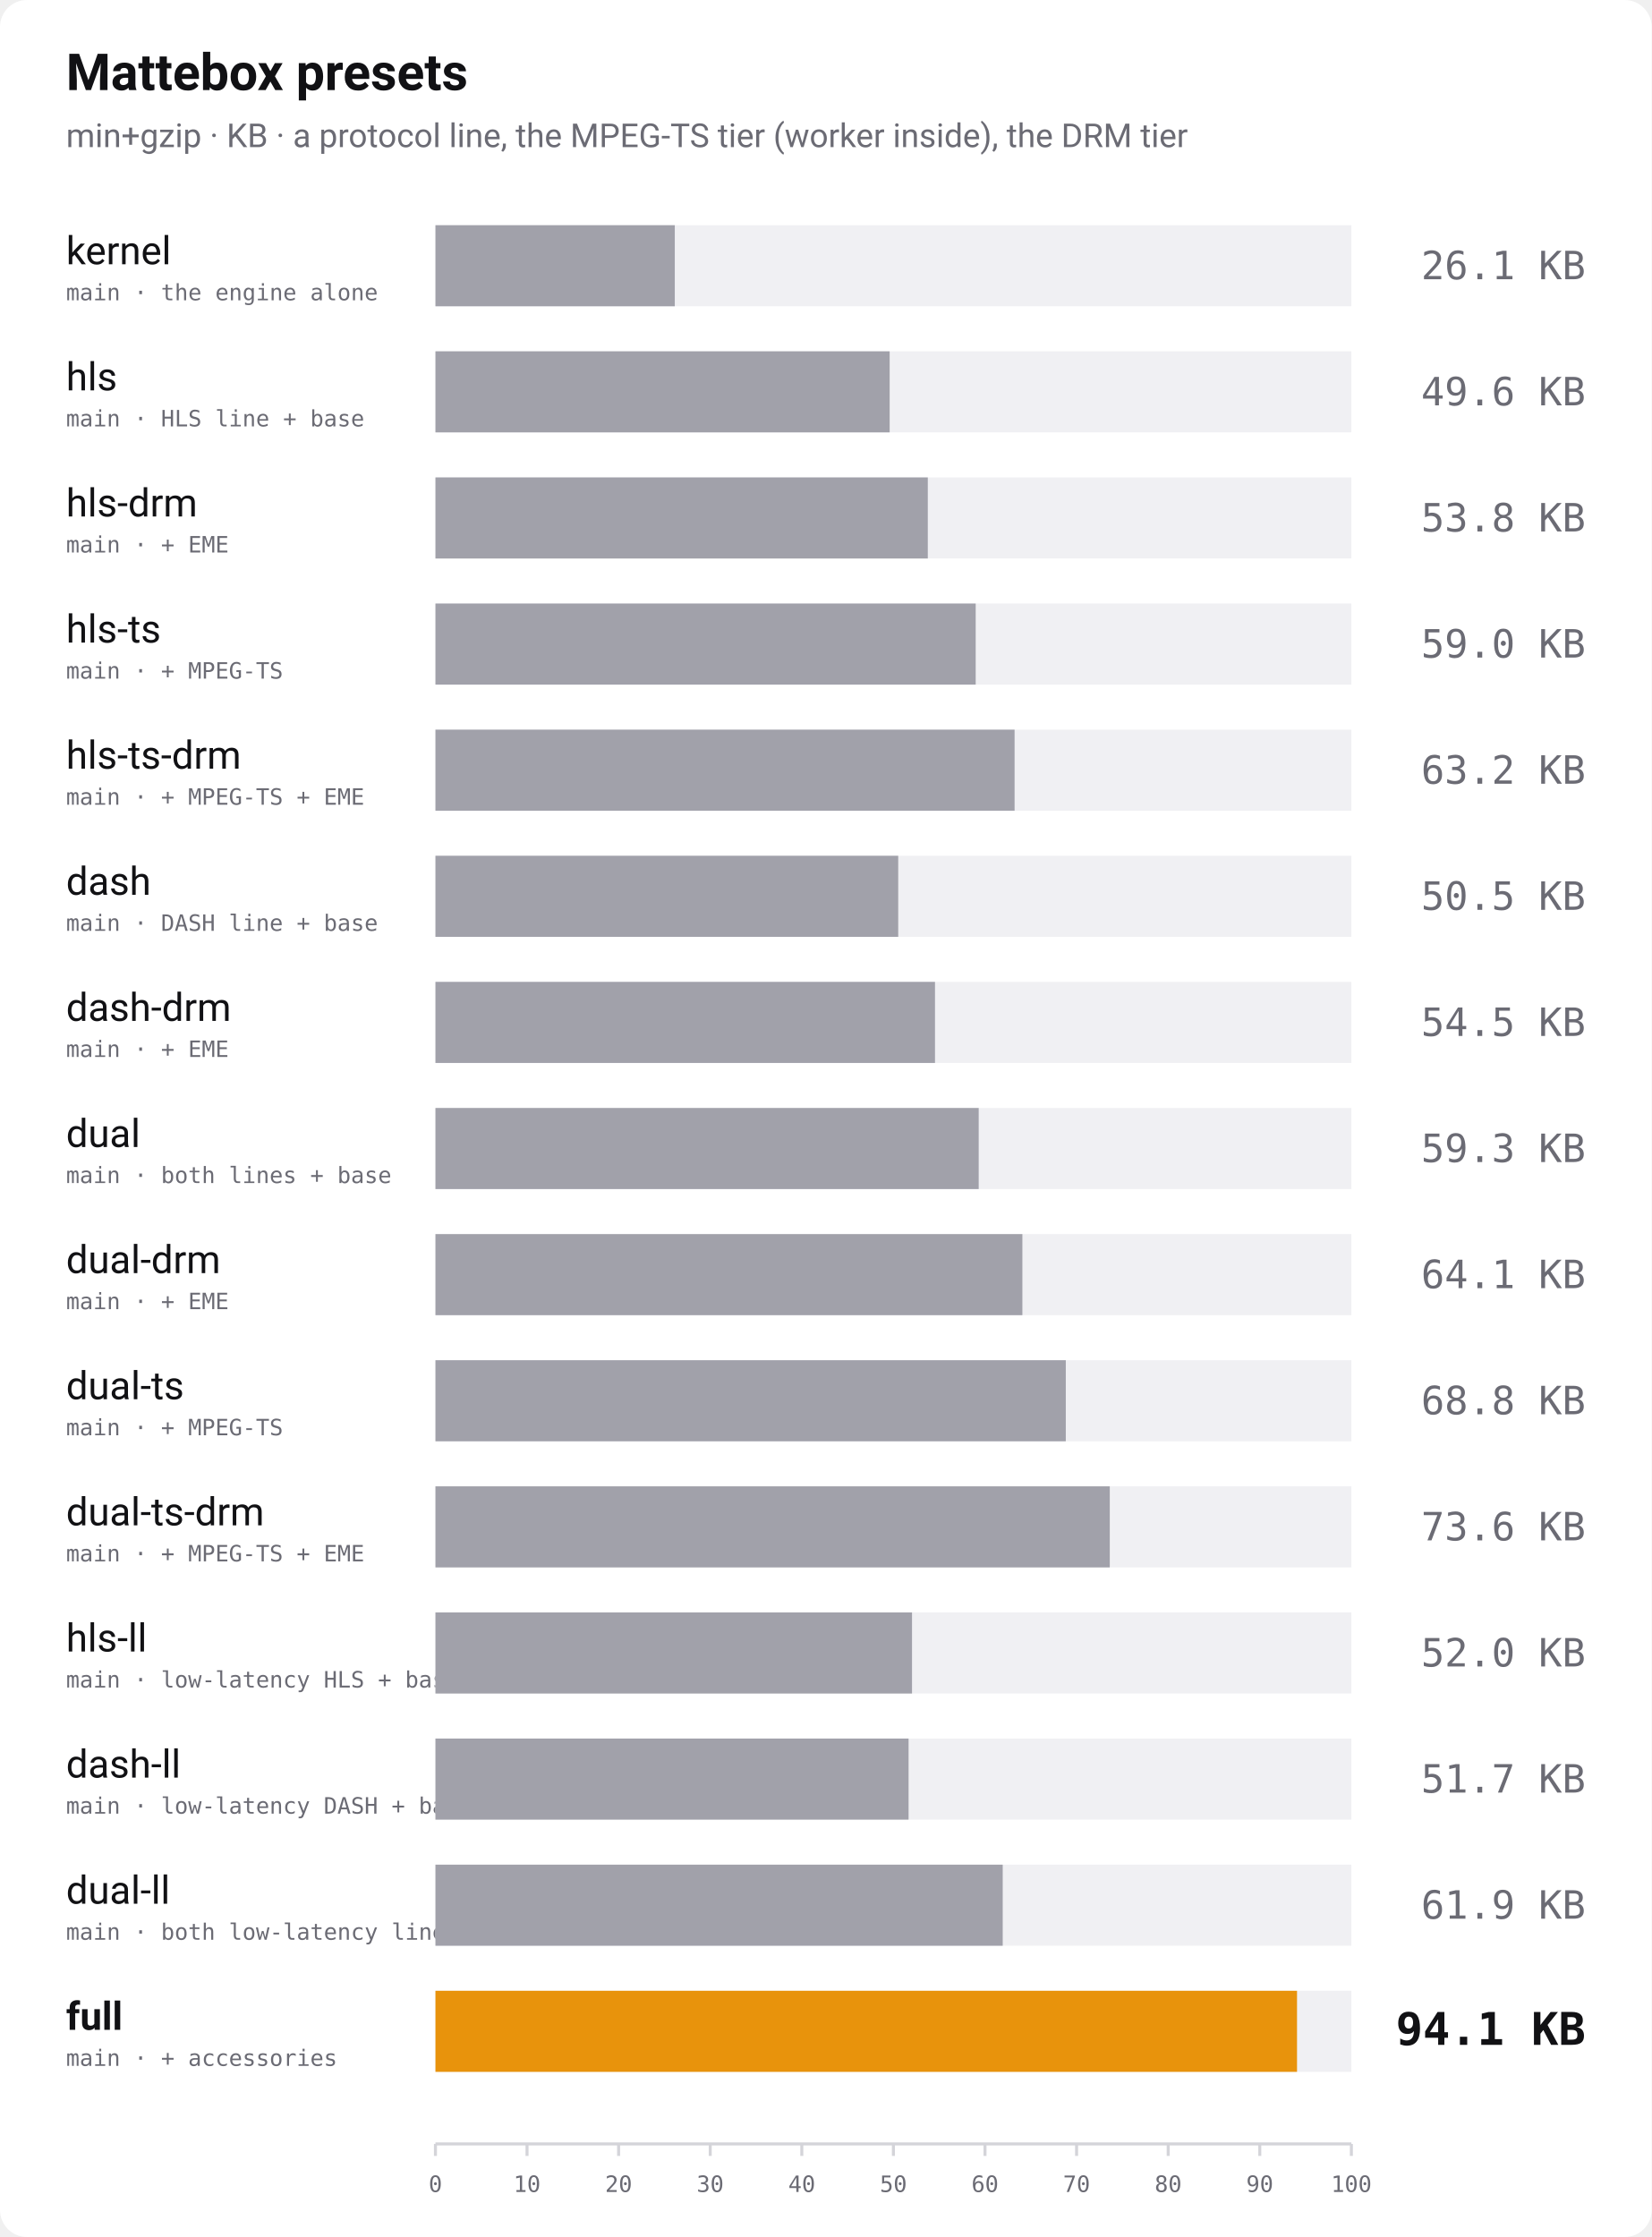
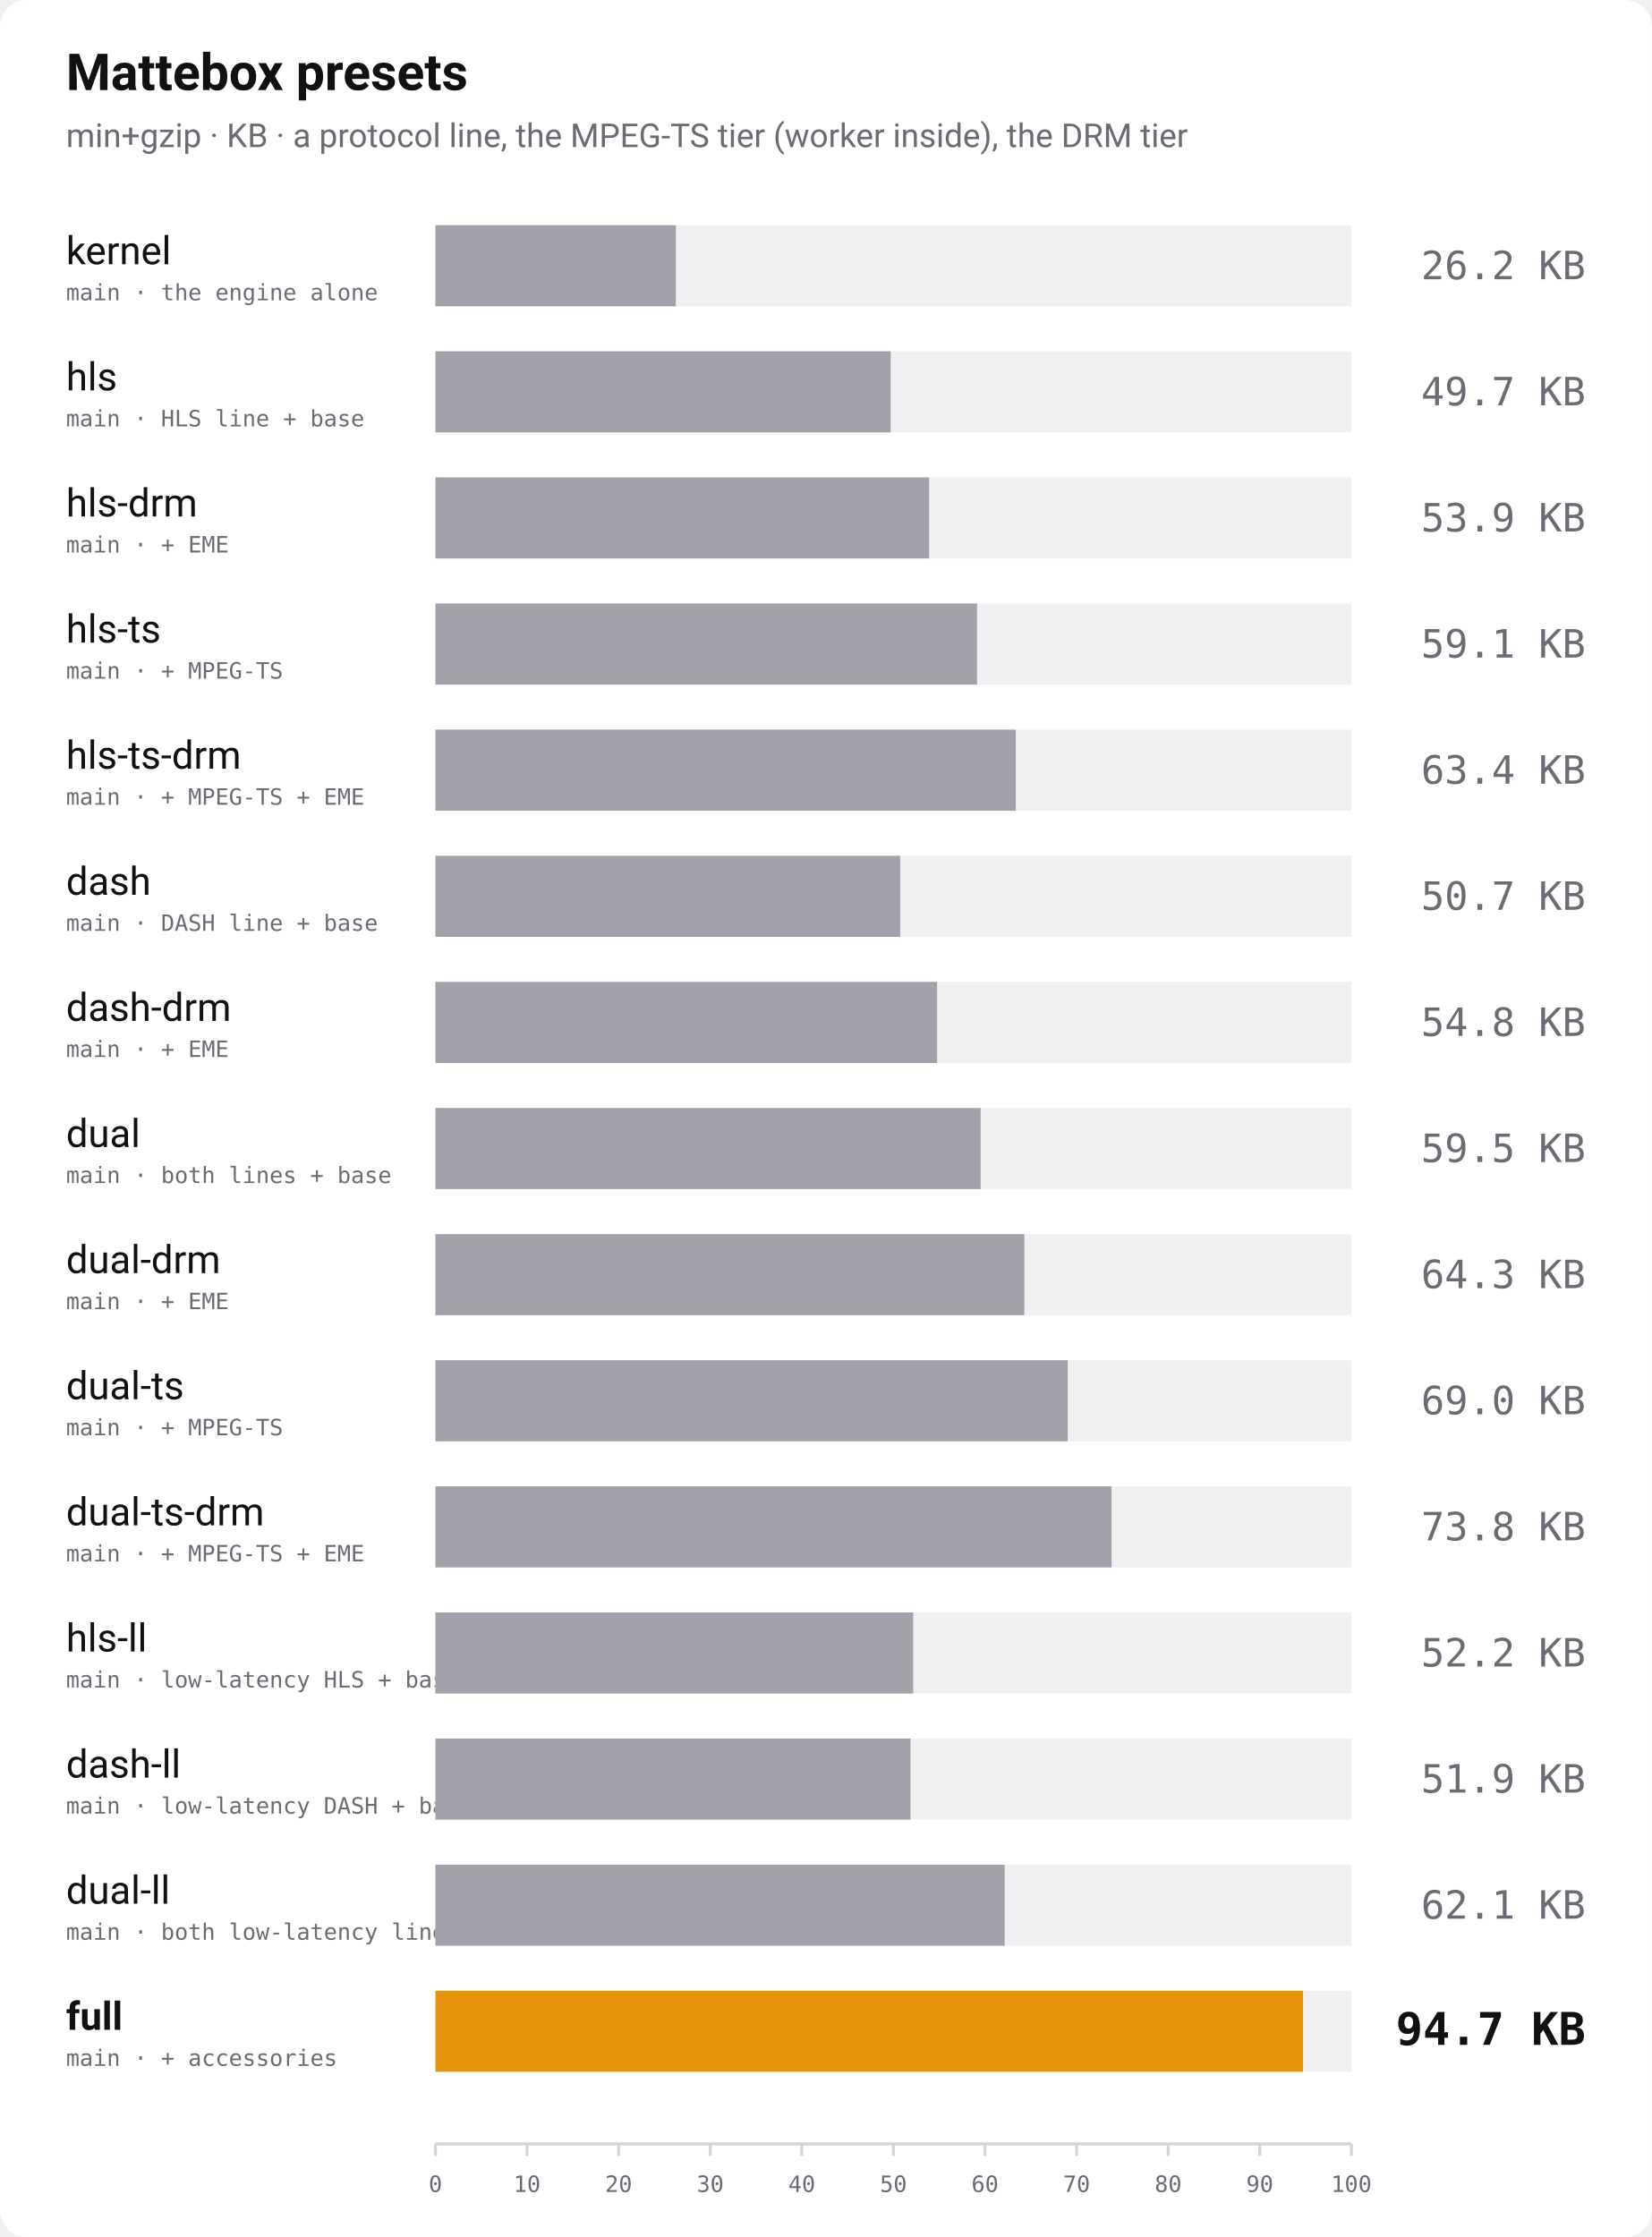
<svg xmlns="http://www.w3.org/2000/svg" width="1100" height="1490" viewBox="0 0 1100 1490" role="img" aria-label="Bundle size of every Mattebox preset, min+gzip">
  <rect width="1100" height="1490" rx="18" fill="#ffffff" />
  <text x="44" y="60" font-family="-apple-system, 'Segoe UI', Roboto, Helvetica, Arial, sans-serif" font-size="34" font-weight="700" fill="#111114">Mattebox presets</text>
  <text x="44" y="98" font-family="-apple-system, 'Segoe UI', Roboto, Helvetica, Arial, sans-serif" font-size="22" fill="#6b6b74">min+gzip · KB · a protocol line, the MPEG-TS tier (worker inside), the DRM tier</text>
  <text x="44" y="176" font-family="-apple-system, 'Segoe UI', Roboto, Helvetica, Arial, sans-serif" font-size="26" font-weight="400" fill="#111114">kernel</text>
  <text x="44" y="200" font-family="ui-monospace, 'SF Mono', Menlo, Consolas, monospace" font-size="15" fill="#6b6b74">main · the engine alone</text>
  <rect x="290" y="150" width="610" height="54" fill="#f0f0f3" />
-   <rect x="290" y="150" width="159.4" height="54" fill="#a1a1aa" />
-   <text x="1056" y="186" text-anchor="end" font-family="ui-monospace, 'SF Mono', Menlo, Consolas, monospace" font-size="26" font-weight="400" fill="#6b6b74">26.1 KB</text>
+   <rect x="290" y="150" width="160.1" height="54" fill="#a1a1aa" />
+   <text x="1056" y="186" text-anchor="end" font-family="ui-monospace, 'SF Mono', Menlo, Consolas, monospace" font-size="26" font-weight="400" fill="#6b6b74">26.2 KB</text>
  <text x="44" y="260" font-family="-apple-system, 'Segoe UI', Roboto, Helvetica, Arial, sans-serif" font-size="26" font-weight="400" fill="#111114">hls</text>
  <text x="44" y="284" font-family="ui-monospace, 'SF Mono', Menlo, Consolas, monospace" font-size="15" fill="#6b6b74">main · HLS line + base</text>
  <rect x="290" y="234" width="610" height="54" fill="#f0f0f3" />
-   <rect x="290" y="234" width="302.5" height="54" fill="#a1a1aa" />
-   <text x="1056" y="270" text-anchor="end" font-family="ui-monospace, 'SF Mono', Menlo, Consolas, monospace" font-size="26" font-weight="400" fill="#6b6b74">49.6 KB</text>
+   <rect x="290" y="234" width="303.2" height="54" fill="#a1a1aa" />
+   <text x="1056" y="270" text-anchor="end" font-family="ui-monospace, 'SF Mono', Menlo, Consolas, monospace" font-size="26" font-weight="400" fill="#6b6b74">49.7 KB</text>
  <text x="44" y="344" font-family="-apple-system, 'Segoe UI', Roboto, Helvetica, Arial, sans-serif" font-size="26" font-weight="400" fill="#111114">hls-drm</text>
  <text x="44" y="368" font-family="ui-monospace, 'SF Mono', Menlo, Consolas, monospace" font-size="15" fill="#6b6b74">main · + EME</text>
  <rect x="290" y="318" width="610" height="54" fill="#f0f0f3" />
-   <rect x="290" y="318" width="327.9" height="54" fill="#a1a1aa" />
-   <text x="1056" y="354" text-anchor="end" font-family="ui-monospace, 'SF Mono', Menlo, Consolas, monospace" font-size="26" font-weight="400" fill="#6b6b74">53.8 KB</text>
+   <rect x="290" y="318" width="328.8" height="54" fill="#a1a1aa" />
+   <text x="1056" y="354" text-anchor="end" font-family="ui-monospace, 'SF Mono', Menlo, Consolas, monospace" font-size="26" font-weight="400" fill="#6b6b74">53.9 KB</text>
  <text x="44" y="428" font-family="-apple-system, 'Segoe UI', Roboto, Helvetica, Arial, sans-serif" font-size="26" font-weight="400" fill="#111114">hls-ts</text>
  <text x="44" y="452" font-family="ui-monospace, 'SF Mono', Menlo, Consolas, monospace" font-size="15" fill="#6b6b74">main · + MPEG-TS</text>
  <rect x="290" y="402" width="610" height="54" fill="#f0f0f3" />
-   <rect x="290" y="402" width="359.8" height="54" fill="#a1a1aa" />
-   <text x="1056" y="438" text-anchor="end" font-family="ui-monospace, 'SF Mono', Menlo, Consolas, monospace" font-size="26" font-weight="400" fill="#6b6b74">59.0 KB</text>
+   <rect x="290" y="402" width="360.7" height="54" fill="#a1a1aa" />
+   <text x="1056" y="438" text-anchor="end" font-family="ui-monospace, 'SF Mono', Menlo, Consolas, monospace" font-size="26" font-weight="400" fill="#6b6b74">59.1 KB</text>
  <text x="44" y="512" font-family="-apple-system, 'Segoe UI', Roboto, Helvetica, Arial, sans-serif" font-size="26" font-weight="400" fill="#111114">hls-ts-drm</text>
  <text x="44" y="536" font-family="ui-monospace, 'SF Mono', Menlo, Consolas, monospace" font-size="15" fill="#6b6b74">main · + MPEG-TS + EME</text>
  <rect x="290" y="486" width="610" height="54" fill="#f0f0f3" />
-   <rect x="290" y="486" width="385.7" height="54" fill="#a1a1aa" />
-   <text x="1056" y="522" text-anchor="end" font-family="ui-monospace, 'SF Mono', Menlo, Consolas, monospace" font-size="26" font-weight="400" fill="#6b6b74">63.2 KB</text>
+   <rect x="290" y="486" width="386.5" height="54" fill="#a1a1aa" />
+   <text x="1056" y="522" text-anchor="end" font-family="ui-monospace, 'SF Mono', Menlo, Consolas, monospace" font-size="26" font-weight="400" fill="#6b6b74">63.4 KB</text>
  <text x="44" y="596" font-family="-apple-system, 'Segoe UI', Roboto, Helvetica, Arial, sans-serif" font-size="26" font-weight="400" fill="#111114">dash</text>
  <text x="44" y="620" font-family="ui-monospace, 'SF Mono', Menlo, Consolas, monospace" font-size="15" fill="#6b6b74">main · DASH line + base</text>
  <rect x="290" y="570" width="610" height="54" fill="#f0f0f3" />
-   <rect x="290" y="570" width="308.2" height="54" fill="#a1a1aa" />
-   <text x="1056" y="606" text-anchor="end" font-family="ui-monospace, 'SF Mono', Menlo, Consolas, monospace" font-size="26" font-weight="400" fill="#6b6b74">50.5 KB</text>
+   <rect x="290" y="570" width="309.5" height="54" fill="#a1a1aa" />
+   <text x="1056" y="606" text-anchor="end" font-family="ui-monospace, 'SF Mono', Menlo, Consolas, monospace" font-size="26" font-weight="400" fill="#6b6b74">50.7 KB</text>
  <text x="44" y="680" font-family="-apple-system, 'Segoe UI', Roboto, Helvetica, Arial, sans-serif" font-size="26" font-weight="400" fill="#111114">dash-drm</text>
  <text x="44" y="704" font-family="ui-monospace, 'SF Mono', Menlo, Consolas, monospace" font-size="15" fill="#6b6b74">main · + EME</text>
  <rect x="290" y="654" width="610" height="54" fill="#f0f0f3" />
-   <rect x="290" y="654" width="332.7" height="54" fill="#a1a1aa" />
-   <text x="1056" y="690" text-anchor="end" font-family="ui-monospace, 'SF Mono', Menlo, Consolas, monospace" font-size="26" font-weight="400" fill="#6b6b74">54.5 KB</text>
+   <rect x="290" y="654" width="334.1" height="54" fill="#a1a1aa" />
+   <text x="1056" y="690" text-anchor="end" font-family="ui-monospace, 'SF Mono', Menlo, Consolas, monospace" font-size="26" font-weight="400" fill="#6b6b74">54.8 KB</text>
  <text x="44" y="764" font-family="-apple-system, 'Segoe UI', Roboto, Helvetica, Arial, sans-serif" font-size="26" font-weight="400" fill="#111114">dual</text>
  <text x="44" y="788" font-family="ui-monospace, 'SF Mono', Menlo, Consolas, monospace" font-size="15" fill="#6b6b74">main · both lines + base</text>
  <rect x="290" y="738" width="610" height="54" fill="#f0f0f3" />
-   <rect x="290" y="738" width="361.8" height="54" fill="#a1a1aa" />
-   <text x="1056" y="774" text-anchor="end" font-family="ui-monospace, 'SF Mono', Menlo, Consolas, monospace" font-size="26" font-weight="400" fill="#6b6b74">59.3 KB</text>
+   <rect x="290" y="738" width="363.1" height="54" fill="#a1a1aa" />
+   <text x="1056" y="774" text-anchor="end" font-family="ui-monospace, 'SF Mono', Menlo, Consolas, monospace" font-size="26" font-weight="400" fill="#6b6b74">59.5 KB</text>
  <text x="44" y="848" font-family="-apple-system, 'Segoe UI', Roboto, Helvetica, Arial, sans-serif" font-size="26" font-weight="400" fill="#111114">dual-drm</text>
  <text x="44" y="872" font-family="ui-monospace, 'SF Mono', Menlo, Consolas, monospace" font-size="15" fill="#6b6b74">main · + EME</text>
  <rect x="290" y="822" width="610" height="54" fill="#f0f0f3" />
-   <rect x="290" y="822" width="390.9" height="54" fill="#a1a1aa" />
-   <text x="1056" y="858" text-anchor="end" font-family="ui-monospace, 'SF Mono', Menlo, Consolas, monospace" font-size="26" font-weight="400" fill="#6b6b74">64.1 KB</text>
+   <rect x="290" y="822" width="392.2" height="54" fill="#a1a1aa" />
+   <text x="1056" y="858" text-anchor="end" font-family="ui-monospace, 'SF Mono', Menlo, Consolas, monospace" font-size="26" font-weight="400" fill="#6b6b74">64.3 KB</text>
  <text x="44" y="932" font-family="-apple-system, 'Segoe UI', Roboto, Helvetica, Arial, sans-serif" font-size="26" font-weight="400" fill="#111114">dual-ts</text>
  <text x="44" y="956" font-family="ui-monospace, 'SF Mono', Menlo, Consolas, monospace" font-size="15" fill="#6b6b74">main · + MPEG-TS</text>
  <rect x="290" y="906" width="610" height="54" fill="#f0f0f3" />
-   <rect x="290" y="906" width="419.8" height="54" fill="#a1a1aa" />
-   <text x="1056" y="942" text-anchor="end" font-family="ui-monospace, 'SF Mono', Menlo, Consolas, monospace" font-size="26" font-weight="400" fill="#6b6b74">68.8 KB</text>
+   <rect x="290" y="906" width="421.1" height="54" fill="#a1a1aa" />
+   <text x="1056" y="942" text-anchor="end" font-family="ui-monospace, 'SF Mono', Menlo, Consolas, monospace" font-size="26" font-weight="400" fill="#6b6b74">69.0 KB</text>
  <text x="44" y="1016" font-family="-apple-system, 'Segoe UI', Roboto, Helvetica, Arial, sans-serif" font-size="26" font-weight="400" fill="#111114">dual-ts-drm</text>
  <text x="44" y="1040" font-family="ui-monospace, 'SF Mono', Menlo, Consolas, monospace" font-size="15" fill="#6b6b74">main · + MPEG-TS + EME</text>
  <rect x="290" y="990" width="610" height="54" fill="#f0f0f3" />
-   <rect x="290" y="990" width="449.1" height="54" fill="#a1a1aa" />
-   <text x="1056" y="1026" text-anchor="end" font-family="ui-monospace, 'SF Mono', Menlo, Consolas, monospace" font-size="26" font-weight="400" fill="#6b6b74">73.6 KB</text>
+   <rect x="290" y="990" width="450.3" height="54" fill="#a1a1aa" />
+   <text x="1056" y="1026" text-anchor="end" font-family="ui-monospace, 'SF Mono', Menlo, Consolas, monospace" font-size="26" font-weight="400" fill="#6b6b74">73.8 KB</text>
  <text x="44" y="1100" font-family="-apple-system, 'Segoe UI', Roboto, Helvetica, Arial, sans-serif" font-size="26" font-weight="400" fill="#111114">hls-ll</text>
  <text x="44" y="1124" font-family="ui-monospace, 'SF Mono', Menlo, Consolas, monospace" font-size="15" fill="#6b6b74">main · low-latency HLS + base</text>
  <rect x="290" y="1074" width="610" height="54" fill="#f0f0f3" />
-   <rect x="290" y="1074" width="317.4" height="54" fill="#a1a1aa" />
-   <text x="1056" y="1110" text-anchor="end" font-family="ui-monospace, 'SF Mono', Menlo, Consolas, monospace" font-size="26" font-weight="400" fill="#6b6b74">52.0 KB</text>
+   <rect x="290" y="1074" width="318.2" height="54" fill="#a1a1aa" />
+   <text x="1056" y="1110" text-anchor="end" font-family="ui-monospace, 'SF Mono', Menlo, Consolas, monospace" font-size="26" font-weight="400" fill="#6b6b74">52.2 KB</text>
  <text x="44" y="1184" font-family="-apple-system, 'Segoe UI', Roboto, Helvetica, Arial, sans-serif" font-size="26" font-weight="400" fill="#111114">dash-ll</text>
  <text x="44" y="1208" font-family="ui-monospace, 'SF Mono', Menlo, Consolas, monospace" font-size="15" fill="#6b6b74">main · low-latency DASH + base</text>
  <rect x="290" y="1158" width="610" height="54" fill="#f0f0f3" />
-   <rect x="290" y="1158" width="315.1" height="54" fill="#a1a1aa" />
-   <text x="1056" y="1194" text-anchor="end" font-family="ui-monospace, 'SF Mono', Menlo, Consolas, monospace" font-size="26" font-weight="400" fill="#6b6b74">51.7 KB</text>
+   <rect x="290" y="1158" width="316.4" height="54" fill="#a1a1aa" />
+   <text x="1056" y="1194" text-anchor="end" font-family="ui-monospace, 'SF Mono', Menlo, Consolas, monospace" font-size="26" font-weight="400" fill="#6b6b74">51.9 KB</text>
  <text x="44" y="1268" font-family="-apple-system, 'Segoe UI', Roboto, Helvetica, Arial, sans-serif" font-size="26" font-weight="400" fill="#111114">dual-ll</text>
  <text x="44" y="1292" font-family="ui-monospace, 'SF Mono', Menlo, Consolas, monospace" font-size="15" fill="#6b6b74">main · both low-latency lines + base</text>
  <rect x="290" y="1242" width="610" height="54" fill="#f0f0f3" />
-   <rect x="290" y="1242" width="377.8" height="54" fill="#a1a1aa" />
-   <text x="1056" y="1278" text-anchor="end" font-family="ui-monospace, 'SF Mono', Menlo, Consolas, monospace" font-size="26" font-weight="400" fill="#6b6b74">61.9 KB</text>
+   <rect x="290" y="1242" width="379.1" height="54" fill="#a1a1aa" />
+   <text x="1056" y="1278" text-anchor="end" font-family="ui-monospace, 'SF Mono', Menlo, Consolas, monospace" font-size="26" font-weight="400" fill="#6b6b74">62.1 KB</text>
  <text x="44" y="1352" font-family="-apple-system, 'Segoe UI', Roboto, Helvetica, Arial, sans-serif" font-size="26" font-weight="700" fill="#111114">full</text>
  <text x="44" y="1376" font-family="ui-monospace, 'SF Mono', Menlo, Consolas, monospace" font-size="15" fill="#6b6b74">main · + accessories</text>
  <rect x="290" y="1326" width="610" height="54" fill="#f0f0f3" />
-   <rect x="290" y="1326" width="573.8" height="54" fill="#e8930c" />
-   <text x="1056" y="1362" text-anchor="end" font-family="ui-monospace, 'SF Mono', Menlo, Consolas, monospace" font-size="30" font-weight="700" fill="#111114">94.1 KB</text>
+   <rect x="290" y="1326" width="577.8" height="54" fill="#e8930c" />
+   <text x="1056" y="1362" text-anchor="end" font-family="ui-monospace, 'SF Mono', Menlo, Consolas, monospace" font-size="30" font-weight="700" fill="#111114">94.7 KB</text>
  <line x1="290" y1="1428" x2="900" y2="1428" stroke="#d4d4d9" stroke-width="2" />
  <line x1="290.0" y1="1428" x2="290.0" y2="1436" stroke="#d4d4d9" stroke-width="2" />
  <text x="290.0" y="1460" text-anchor="middle" font-family="ui-monospace, 'SF Mono', Menlo, Consolas, monospace" font-size="15" fill="#6b6b74">0</text>
  <line x1="351.0" y1="1428" x2="351.0" y2="1436" stroke="#d4d4d9" stroke-width="2" />
  <text x="351.0" y="1460" text-anchor="middle" font-family="ui-monospace, 'SF Mono', Menlo, Consolas, monospace" font-size="15" fill="#6b6b74">10</text>
  <line x1="412.0" y1="1428" x2="412.0" y2="1436" stroke="#d4d4d9" stroke-width="2" />
  <text x="412.0" y="1460" text-anchor="middle" font-family="ui-monospace, 'SF Mono', Menlo, Consolas, monospace" font-size="15" fill="#6b6b74">20</text>
  <line x1="473.0" y1="1428" x2="473.0" y2="1436" stroke="#d4d4d9" stroke-width="2" />
  <text x="473.0" y="1460" text-anchor="middle" font-family="ui-monospace, 'SF Mono', Menlo, Consolas, monospace" font-size="15" fill="#6b6b74">30</text>
  <line x1="534.0" y1="1428" x2="534.0" y2="1436" stroke="#d4d4d9" stroke-width="2" />
  <text x="534.0" y="1460" text-anchor="middle" font-family="ui-monospace, 'SF Mono', Menlo, Consolas, monospace" font-size="15" fill="#6b6b74">40</text>
  <line x1="595.0" y1="1428" x2="595.0" y2="1436" stroke="#d4d4d9" stroke-width="2" />
  <text x="595.0" y="1460" text-anchor="middle" font-family="ui-monospace, 'SF Mono', Menlo, Consolas, monospace" font-size="15" fill="#6b6b74">50</text>
  <line x1="656.0" y1="1428" x2="656.0" y2="1436" stroke="#d4d4d9" stroke-width="2" />
  <text x="656.0" y="1460" text-anchor="middle" font-family="ui-monospace, 'SF Mono', Menlo, Consolas, monospace" font-size="15" fill="#6b6b74">60</text>
  <line x1="717.0" y1="1428" x2="717.0" y2="1436" stroke="#d4d4d9" stroke-width="2" />
  <text x="717.0" y="1460" text-anchor="middle" font-family="ui-monospace, 'SF Mono', Menlo, Consolas, monospace" font-size="15" fill="#6b6b74">70</text>
  <line x1="778.0" y1="1428" x2="778.0" y2="1436" stroke="#d4d4d9" stroke-width="2" />
  <text x="778.0" y="1460" text-anchor="middle" font-family="ui-monospace, 'SF Mono', Menlo, Consolas, monospace" font-size="15" fill="#6b6b74">80</text>
  <line x1="839.0" y1="1428" x2="839.0" y2="1436" stroke="#d4d4d9" stroke-width="2" />
  <text x="839.0" y="1460" text-anchor="middle" font-family="ui-monospace, 'SF Mono', Menlo, Consolas, monospace" font-size="15" fill="#6b6b74">90</text>
  <line x1="900.0" y1="1428" x2="900.0" y2="1436" stroke="#d4d4d9" stroke-width="2" />
  <text x="900.0" y="1460" text-anchor="middle" font-family="ui-monospace, 'SF Mono', Menlo, Consolas, monospace" font-size="15" fill="#6b6b74">100</text>
</svg>
